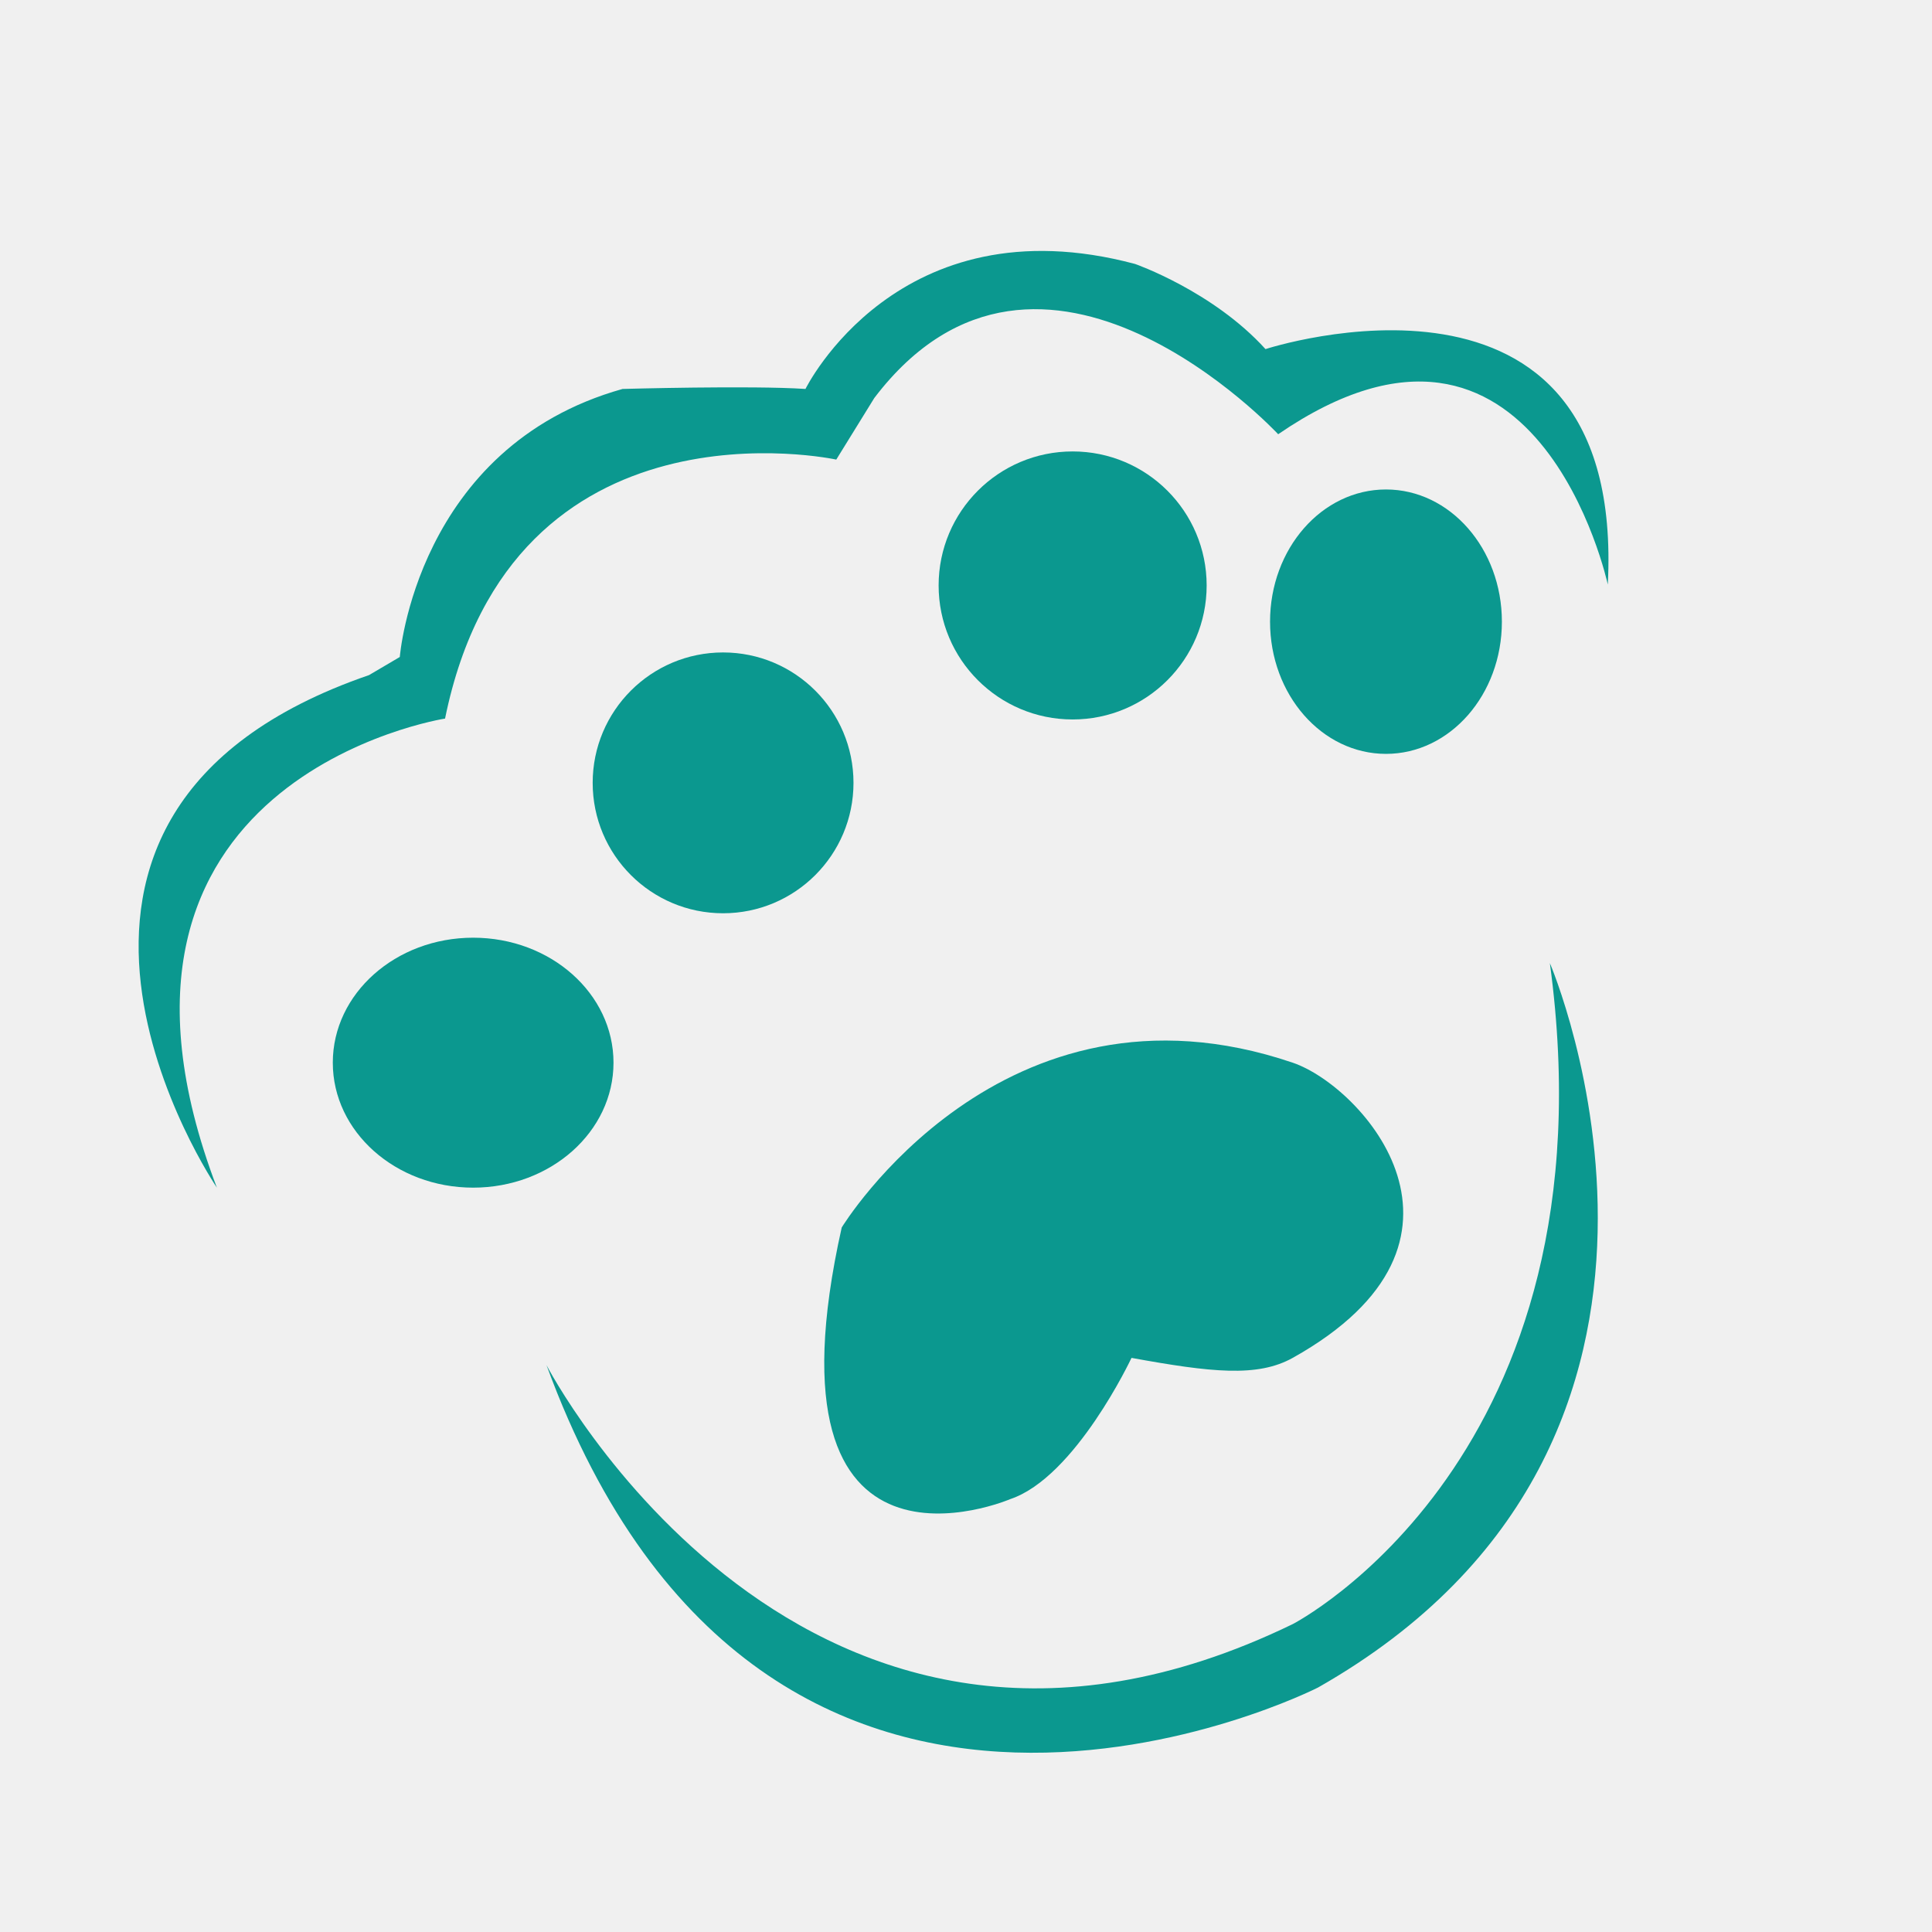
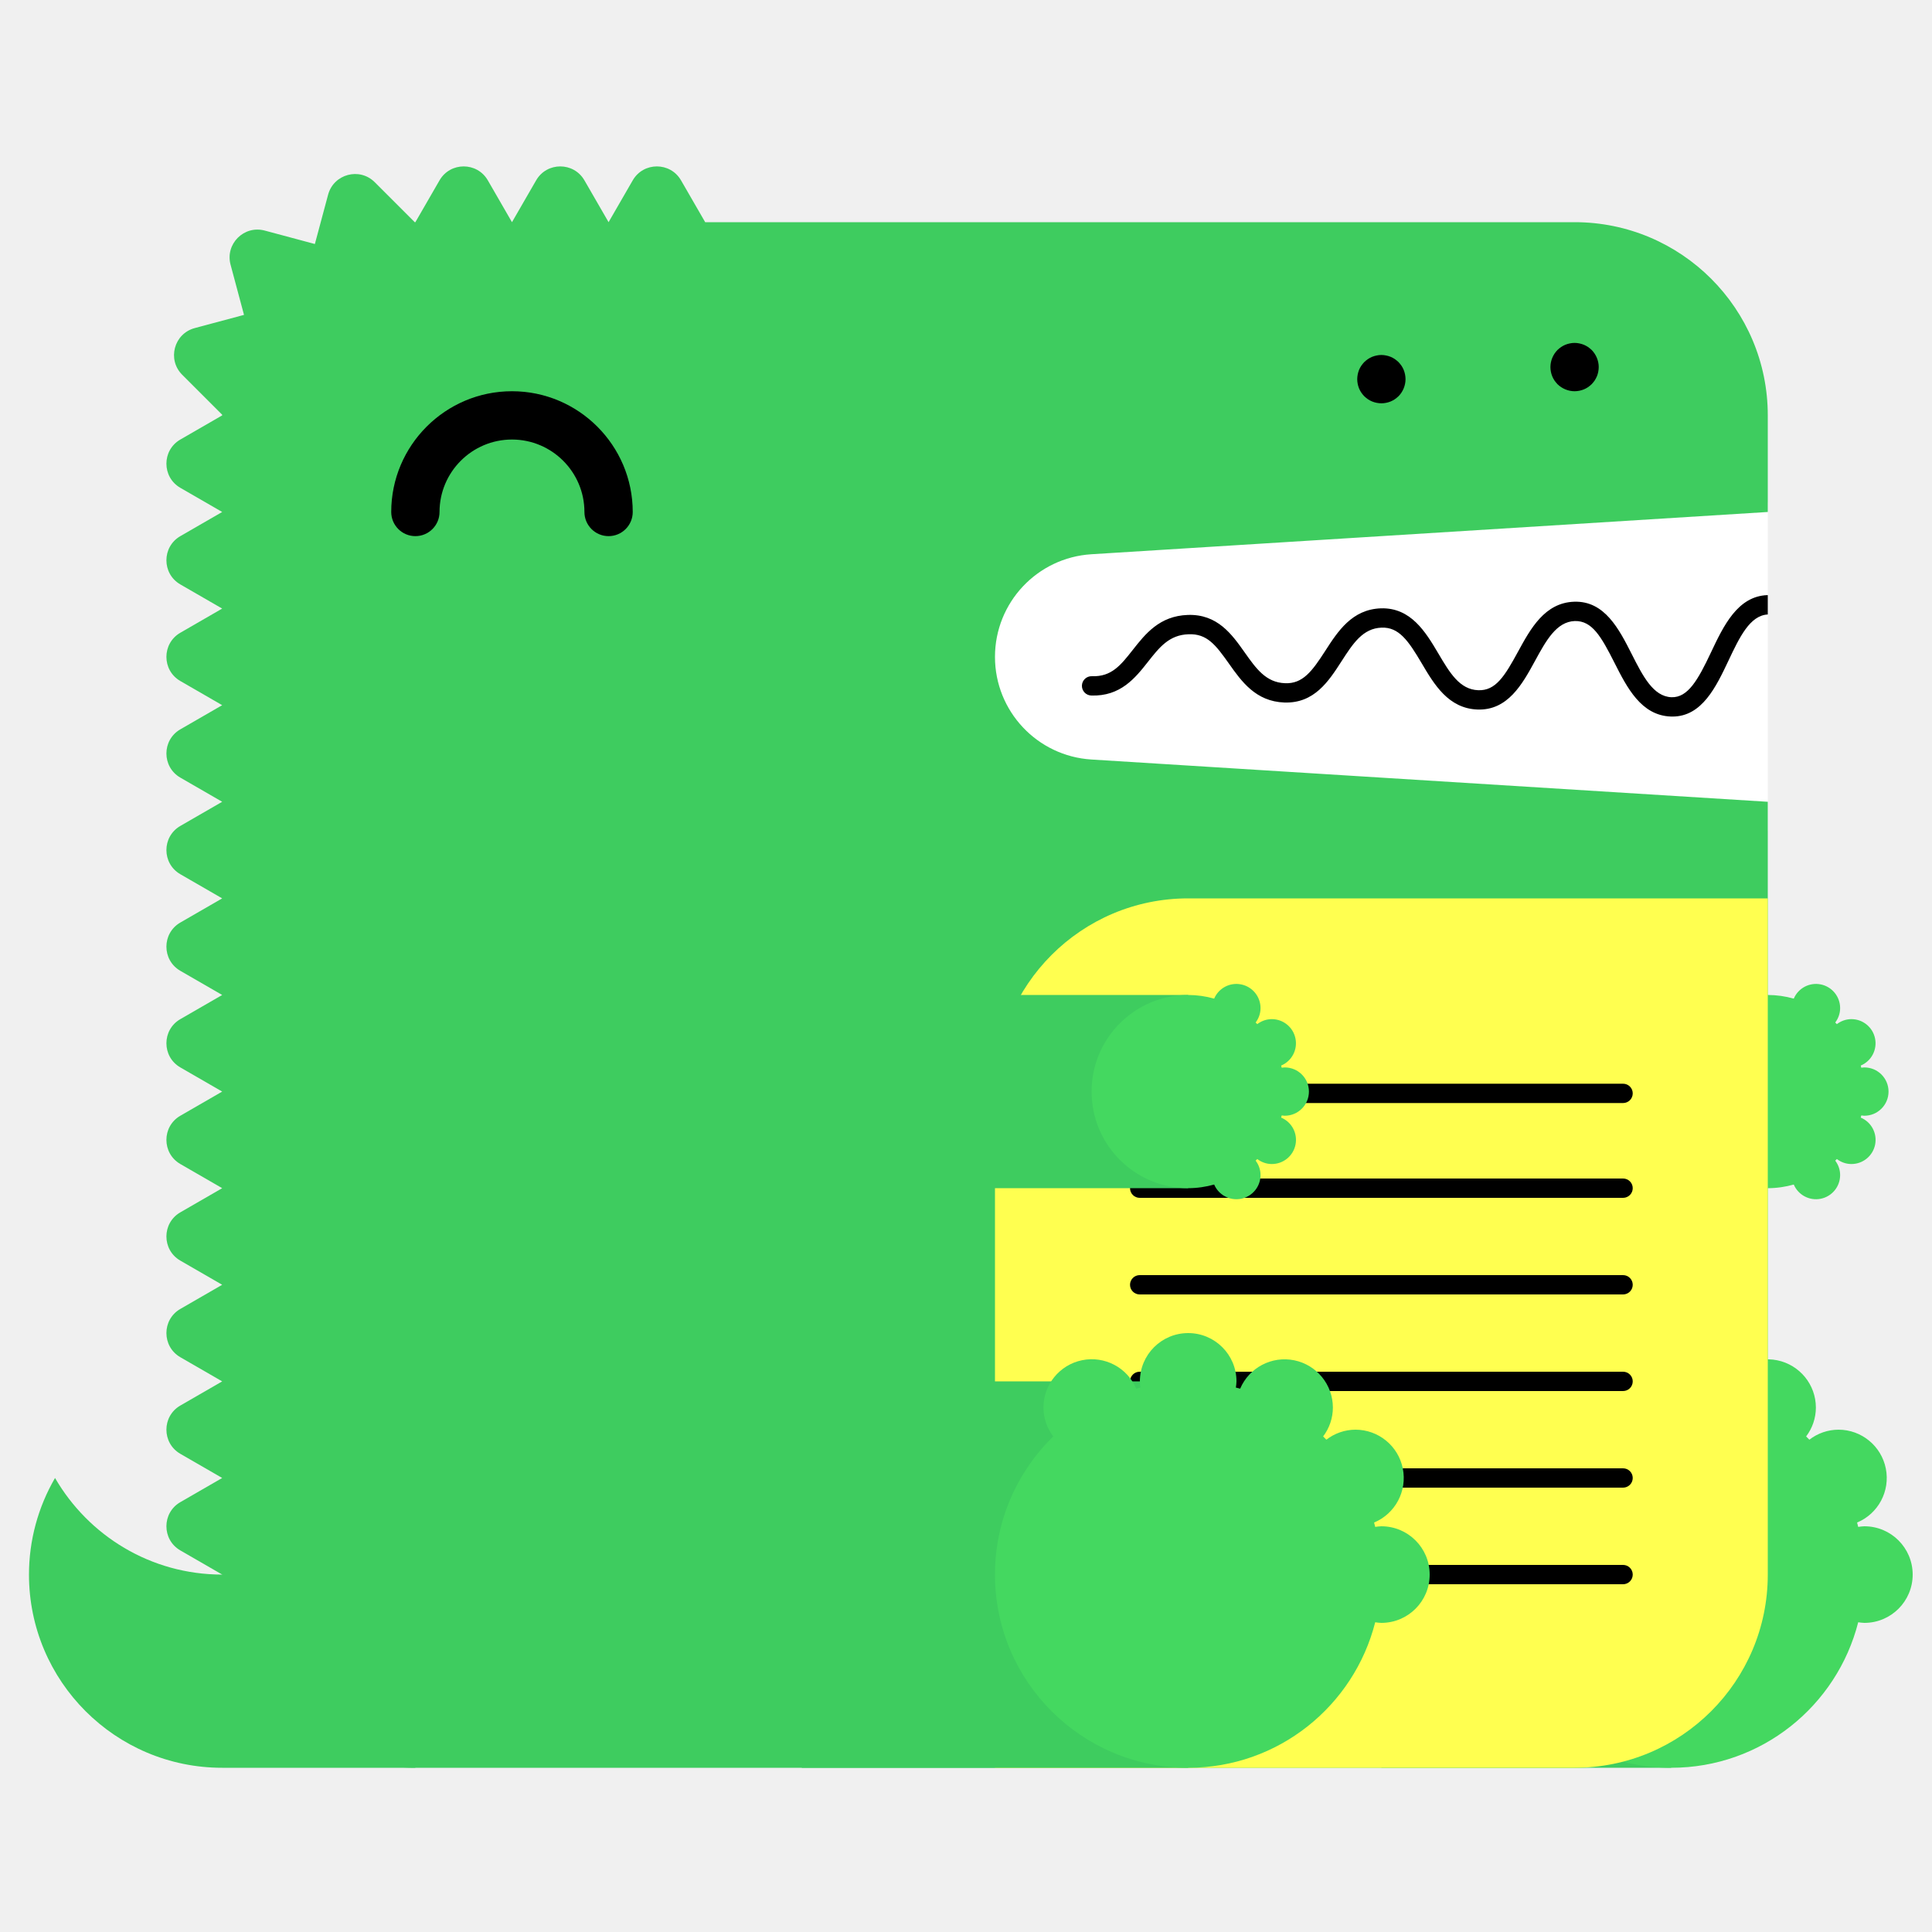
- <svg xmlns="http://www.w3.org/2000/svg" t="1664804660335" class="icon" viewBox="0 0 1024 1024" version="1.1" p-id="15414" width="200" height="200">
-   <path d="M 114.95 629.48 s -134.39 -197.75 80.63 -271.66 l 16.32 -9.6 s 8.64 -111.35 118.07 -142.07 c 0 0 68.16 -1.92 96.95 0 c 0 0 48.96 -99.83 174.71 -66.24 c 0 0 41.28 14.4 69.11 45.12 c 0 0 191.03 -62.4 181.43 124.79 c 0 0 -37.44 -173.75 -174.71 -79.67 c 0 0 -125.75 -135.35 -214.06 -19.2 l -20.16 32.64 s -171.83 -37.44 -207.35 137.27 c 0.01 -0.01 -203.49 31.67 -120.94 248.62 Z" fill="#0b988f" p-id="15415" />
-   <path d="M 176.39 563.24 a 74.39 66.24 0 1 0 148.78 0 a 74.39 66.24 0 1 0 -148.78 0 Z" fill="#0b988f" p-id="15416" />
-   <path d="M 383.25 414.93 m -69.12 0 a 69.12 69.12 0 1 0 138.24 0 a 69.12 69.12 0 1 0 -138.24 0 Z" fill="#0b988f" p-id="15417" />
-   <path d="M 568.52 310.3 m -71.03 0 a 71.03 71.03 0 1 0 142.06 0 a 71.03 71.03 0 1 0 -142.06 0 Z" fill="#0b988f" p-id="15418" />
-   <path d="M 673.15 329.5 a 61.44 70.07 0 1 0 122.88 0 a 61.44 70.07 0 1 0 -122.88 0 Z" fill="#0b988f" p-id="15419" />
-   <path d="M 289.66 723.55 s 136.31 263.02 395.49 137.27 c 0 0 171.83 -88.31 136.31 -350.37 c 0 0 108.47 252.46 -122.87 383.97 c 0 0 -291.82 148.79 -408.93 -170.87 Z" fill="#0b988f" p-id="15420" />
-   <path d="M 446.13 650.59 s 84.95 -139.67 239.02 -87.35 c 37.04 12.58 110.87 94.55 0 156.47 c -18.65 10.41 -43.2 7.68 -85.43 0 c 0 0 -29.76 63.36 -64.32 74.87 c 0 0 -134.39 57.6 -89.27 -143.99 Z" fill="#0b988f" p-id="15421" />
+ <svg xmlns="http://www.w3.org/2000/svg" width="200" height="200" viewBox="0 0 200 200">
+   <g fill="none" fill-rule="evenodd">
+     <path fill="#FFF" d="M99 52h84v34H99z" />
+     <path d="M23 163c-7.398 0-13.843-4.027-17.303-10A19.886 19.886 0 0 0 3 163c0 11.046 8.954 20 20 20h20v-20H23z" fill="#3ECC5F" />
+     <path d="M112.98 57.376L183 53V43c0-11.046-8.954-20-20-20H73l-2.5-4.33c-1.112-1.925-3.889-1.925-5 0L63 23l-2.5-4.33c-1.111-1.925-3.889-1.925-5 0L53 23l-2.5-4.33c-1.111-1.925-3.889-1.925-5 0L43 23c-.022 0-.042.003-.065.003l-4.142-4.141c-1.57-1.571-4.252-.853-4.828 1.294l-1.369 5.104-5.192-1.392c-2.148-.575-4.111 1.389-3.535 3.536l1.39 5.193-5.102 1.367c-2.148.576-2.867 3.259-1.296 4.83l4.142 4.142c0 .021-.003.042-.003.064l-4.33 2.5c-1.925 1.111-1.925 3.889 0 5L23 53l-4.33 2.5c-1.925 1.111-1.925 3.889 0 5L23 63l-4.33 2.5c-1.925 1.111-1.925 3.889 0 5L23 73l-4.33 2.5c-1.925 1.111-1.925 3.889 0 5L23 83l-4.33 2.5c-1.925 1.111-1.925 3.889 0 5L23 93l-4.33 2.5c-1.925 1.111-1.925 3.889 0 5L23 103l-4.33 2.5c-1.925 1.111-1.925 3.889 0 5L23 113l-4.33 2.5c-1.925 1.111-1.925 3.889 0 5L23 123l-4.33 2.5c-1.925 1.111-1.925 3.889 0 5L23 133l-4.33 2.5c-1.925 1.111-1.925 3.889 0 5L23 143l-4.33 2.5c-1.925 1.111-1.925 3.889 0 5L23 153l-4.33 2.5c-1.925 1.111-1.925 3.889 0 5L23 163c0 11.046 8.954 20 20 20h120c11.046 0 20-8.954 20-20V83l-70.02-4.376A10.645 10.645 0 0 1 103 68c0-5.621 4.37-10.273 9.98-10.624" fill="#3ECC5F" />
+     <path fill="#3ECC5F" d="M143 183h30v-40h-30z" />
+     <path d="M193 158c-.219 0-.428.037-.639.064-.038-.15-.074-.301-.116-.451A5 5 0 0 0 190.32 148a4.96 4.96 0 0 0-3.016 1.036 26.531 26.531 0 0 0-.335-.336 4.955 4.955 0 0 0 1.011-2.987 5 5 0 0 0-9.599-1.959c-.148-.042-.297-.077-.445-.115.027-.211.064-.42.064-.639a5 5 0 0 0-5-5 5 5 0 0 0-5 5c0 .219.037.428.064.639-.148.038-.297.073-.445.115a4.998 4.998 0 0 0-9.599 1.959c0 1.125.384 2.151 1.011 2.987-3.717 3.632-6.031 8.693-6.031 14.3 0 11.046 8.954 20 20 20 9.339 0 17.16-6.41 19.361-15.064.211.027.42.064.639.064a5 5 0 0 0 5-5 5 5 0 0 0-5-5" fill="#44D860" />
+     <path fill="#3ECC5F" d="M153 123h30v-20h-30z" />
+     <path d="M193 115.5a2.5 2.5 0 1 0 0-5c-.109 0-.214.019-.319.032-.02-.075-.037-.15-.058-.225a2.501 2.501 0 0 0-.963-4.807c-.569 0-1.088.197-1.508.518a6.653 6.653 0 0 0-.168-.168c.314-.417.506-.931.506-1.494a2.5 2.5 0 0 0-4.8-.979A9.987 9.987 0 0 0 183 103c-5.522 0-10 4.478-10 10s4.478 10 10 10c.934 0 1.833-.138 2.69-.377a2.5 2.5 0 0 0 4.8-.979c0-.563-.192-1.077-.506-1.494.057-.055.113-.111.168-.168.42.321.939.518 1.508.518a2.5 2.5 0 0 0 .963-4.807c.021-.074.038-.15.058-.225.105.013.21.032.319.032" fill="#44D860" />
+     <path d="M63 55.5a2.5 2.5 0 0 1-2.5-2.5c0-4.136-3.364-7.5-7.5-7.5s-7.5 3.364-7.5 7.5a2.5 2.5 0 1 1-5 0c0-6.893 5.607-12.5 12.5-12.5S65.5 46.107 65.5 53a2.5 2.5 0 0 1-2.5 2.5" fill="#000" />
+     <path d="M103 183h60c11.046 0 20-8.954 20-20V93h-60c-11.046 0-20 8.954-20 20v70z" fill="#FFFF50" />
+     <path d="M168.02 124h-50.04a1 1 0 1 1 0-2h50.04a1 1 0 1 1 0 2m0 20h-50.04a1 1 0 1 1 0-2h50.04a1 1 0 1 1 0 2m0 20h-50.04a1 1 0 1 1 0-2h50.04a1 1 0 1 1 0 2m0-49.814h-50.04a1 1 0 1 1 0-2h50.04a1 1 0 1 1 0 2m0 19.814h-50.04a1 1 0 1 1 0-2h50.04a1 1 0 1 1 0 2m0 20h-50.04a1 1 0 1 1 0-2h50.04a1 1 0 1 1 0 2M183 61.611c-.012 0-.022-.006-.034-.005-3.09.105-4.552 3.196-5.842 5.923-1.346 2.85-2.387 4.703-4.093 4.647-1.889-.068-2.969-2.202-4.113-4.46-1.314-2.594-2.814-5.536-5.963-5.426-3.046.104-4.513 2.794-5.807 5.167-1.377 2.528-2.314 4.065-4.121 3.994-1.927-.07-2.951-1.805-4.136-3.813-1.321-2.236-2.848-4.75-5.936-4.664-2.994.103-4.465 2.385-5.763 4.4-1.373 2.13-2.335 3.428-4.165 3.351-1.973-.07-2.992-1.51-4.171-3.177-1.324-1.873-2.816-3.993-5.895-3.89-2.928.1-4.399 1.97-5.696 3.618-1.232 1.564-2.194 2.802-4.229 2.724a1 1 0 0 0-.072 2c3.017.101 4.545-1.8 5.872-3.487 1.177-1.496 2.193-2.787 4.193-2.855 1.926-.082 2.829 1.115 4.195 3.045 1.297 1.834 2.769 3.914 5.731 4.021 3.103.104 4.596-2.215 5.918-4.267 1.182-1.834 2.202-3.417 4.15-3.484 1.793-.067 2.769 1.35 4.145 3.681 1.297 2.197 2.766 4.686 5.787 4.796 3.125.108 4.634-2.62 5.949-5.035 1.139-2.088 2.214-4.06 4.119-4.126 1.793-.042 2.728 1.595 4.111 4.33 1.292 2.553 2.757 5.445 5.825 5.556l.169.003c3.064 0 4.518-3.075 5.805-5.794 1.139-2.41 2.217-4.68 4.067-4.773v-2z" fill="#000" />
+     <path fill="#3ECC5F" d="M83 183h40v-40H83z" />
+     <path d="M143 158c-.219 0-.428.037-.639.064-.038-.15-.074-.301-.116-.451A5 5 0 0 0 140.32 148a4.96 4.96 0 0 0-3.016 1.036 26.531 26.531 0 0 0-.335-.336 4.955 4.955 0 0 0 1.011-2.987 5 5 0 0 0-9.599-1.959c-.148-.042-.297-.077-.445-.115.027-.211.064-.42.064-.639a5 5 0 0 0-5-5 5 5 0 0 0-5 5c0 .219.037.428.064.639-.148.038-.297.073-.445.115a4.998 4.998 0 0 0-9.599 1.959c0 1.125.384 2.151 1.011 2.987-3.717 3.632-6.031 8.693-6.031 14.3 0 11.046 8.954 20 20 20 9.339 0 17.16-6.41 19.361-15.064.211.027.42.064.639.064a5 5 0 0 0 5-5 5 5 0 0 0-5-5" fill="#44D860" />
+     <path fill="#3ECC5F" d="M83 123h40v-20H83z" />
+     <path d="M133 115.5a2.5 2.5 0 1 0 0-5c-.109 0-.214.019-.319.032-.02-.075-.037-.15-.058-.225a2.501 2.501 0 0 0-.963-4.807c-.569 0-1.088.197-1.508.518a6.653 6.653 0 0 0-.168-.168c.314-.417.506-.931.506-1.494a2.5 2.5 0 0 0-4.8-.979A9.987 9.987 0 0 0 123 103c-5.522 0-10 4.478-10 10s4.478 10 10 10c.934 0 1.833-.138 2.69-.377a2.5 2.5 0 0 0 4.8-.979c0-.563-.192-1.077-.506-1.494.057-.055.113-.111.168-.168.42.321.939.518 1.508.518a2.5 2.5 0 0 0 .963-4.807c.021-.074.038-.15.058-.225.105.013.21.032.319.032" fill="#44D860" />
+     <path d="M143 41.75c-.16 0-.33-.02-.49-.05a2.52 2.52 0 0 1-.47-.14c-.15-.06-.29-.14-.431-.23-.13-.09-.259-.2-.38-.31-.109-.12-.219-.24-.309-.38s-.17-.28-.231-.43a2.619 2.619 0 0 1-.189-.96c0-.16.02-.33.05-.49.03-.16.08-.31.139-.47.061-.15.141-.29.231-.43.09-.13.2-.26.309-.38.121-.11.25-.22.38-.31.141-.09.281-.17.431-.23.149-.06.31-.11.47-.14.32-.07.65-.07.98 0 .159.03.32.08.47.14.149.06.29.14.43.23.13.09.259.2.38.31.11.12.22.25.31.38.09.14.17.28.23.43.06.16.11.31.14.47.029.16.05.33.05.49 0 .66-.271 1.31-.73 1.77-.121.11-.25.22-.38.31-.14.09-.281.17-.43.23a2.565 2.565 0 0 1-.96.19m20-1.25c-.66 0-1.3-.27-1.771-.73a3.802 3.802 0 0 1-.309-.38c-.09-.14-.17-.28-.231-.43a2.619 2.619 0 0 1-.189-.96c0-.66.27-1.3.729-1.77.121-.11.25-.22.38-.31.141-.09.281-.17.431-.23.149-.06.31-.11.47-.14.32-.07.66-.07.98 0 .159.03.32.08.47.14.149.06.29.14.43.23.13.09.259.2.38.31.459.47.73 1.11.73 1.77 0 .16-.021.33-.05.49-.03.16-.08.32-.14.47-.07.15-.14.29-.23.43-.09.13-.2.26-.31.38-.121.11-.25.22-.38.31-.14.09-.281.17-.43.23a2.565 2.565 0 0 1-.96.19" fill="#000" />
+   </g>
</svg>
